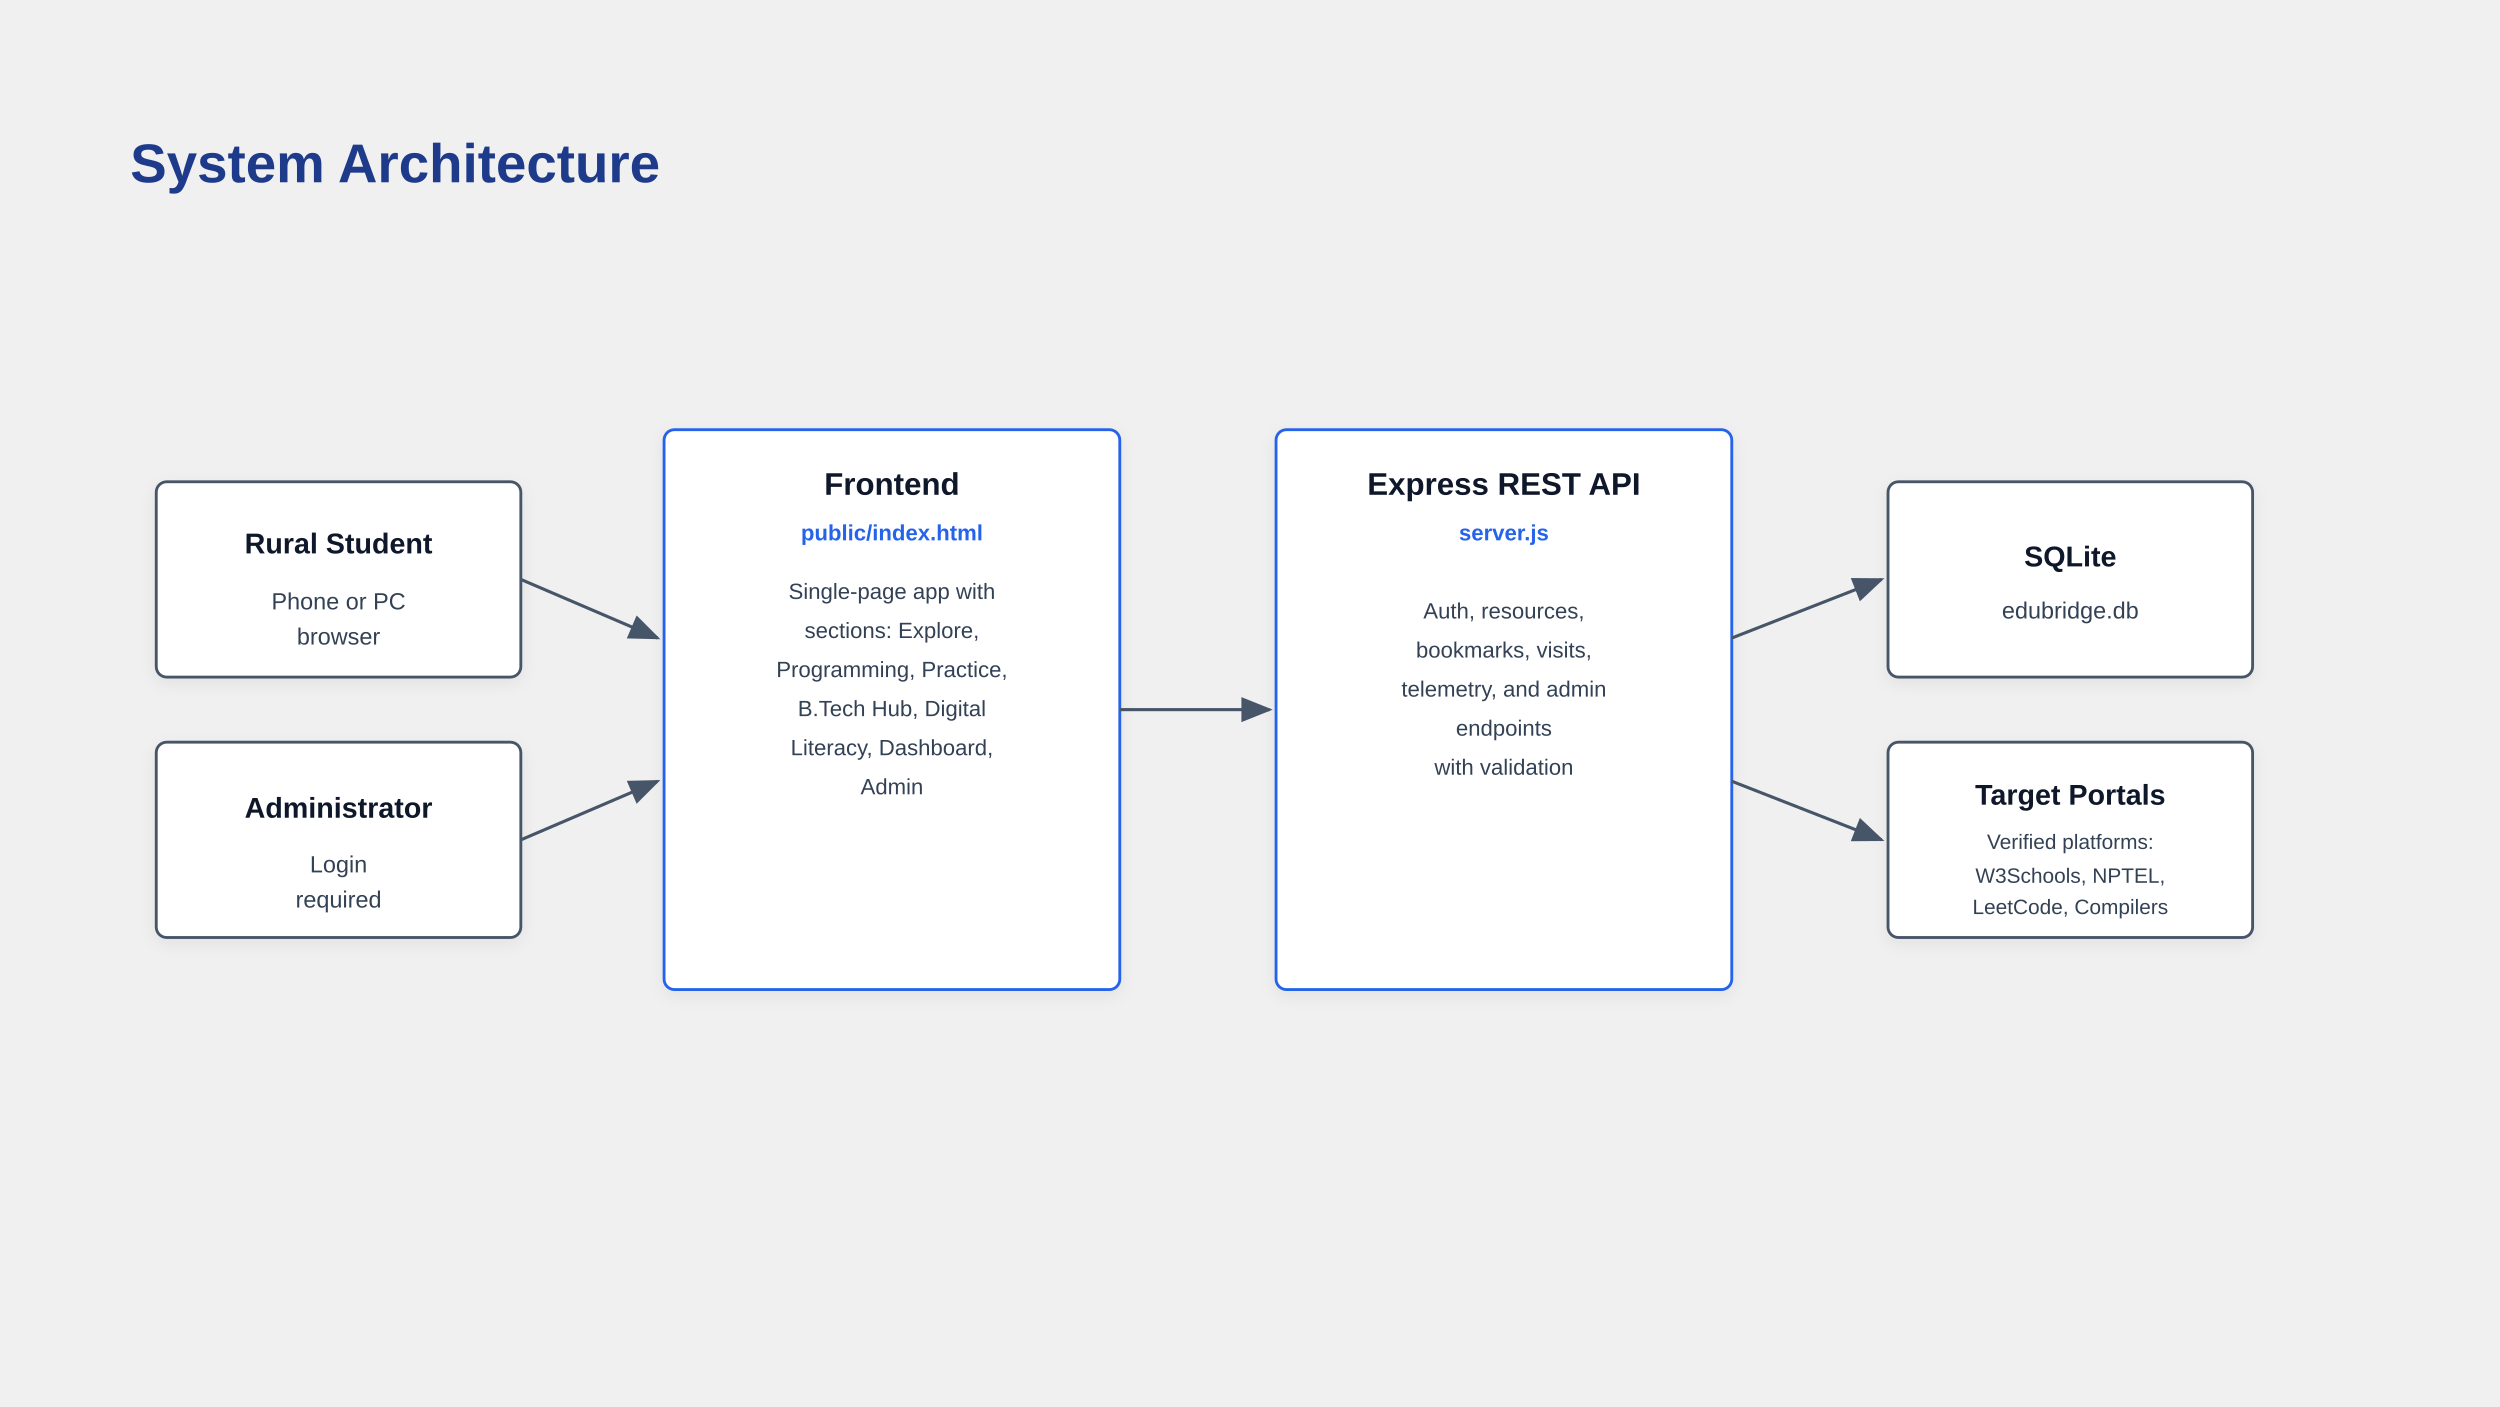
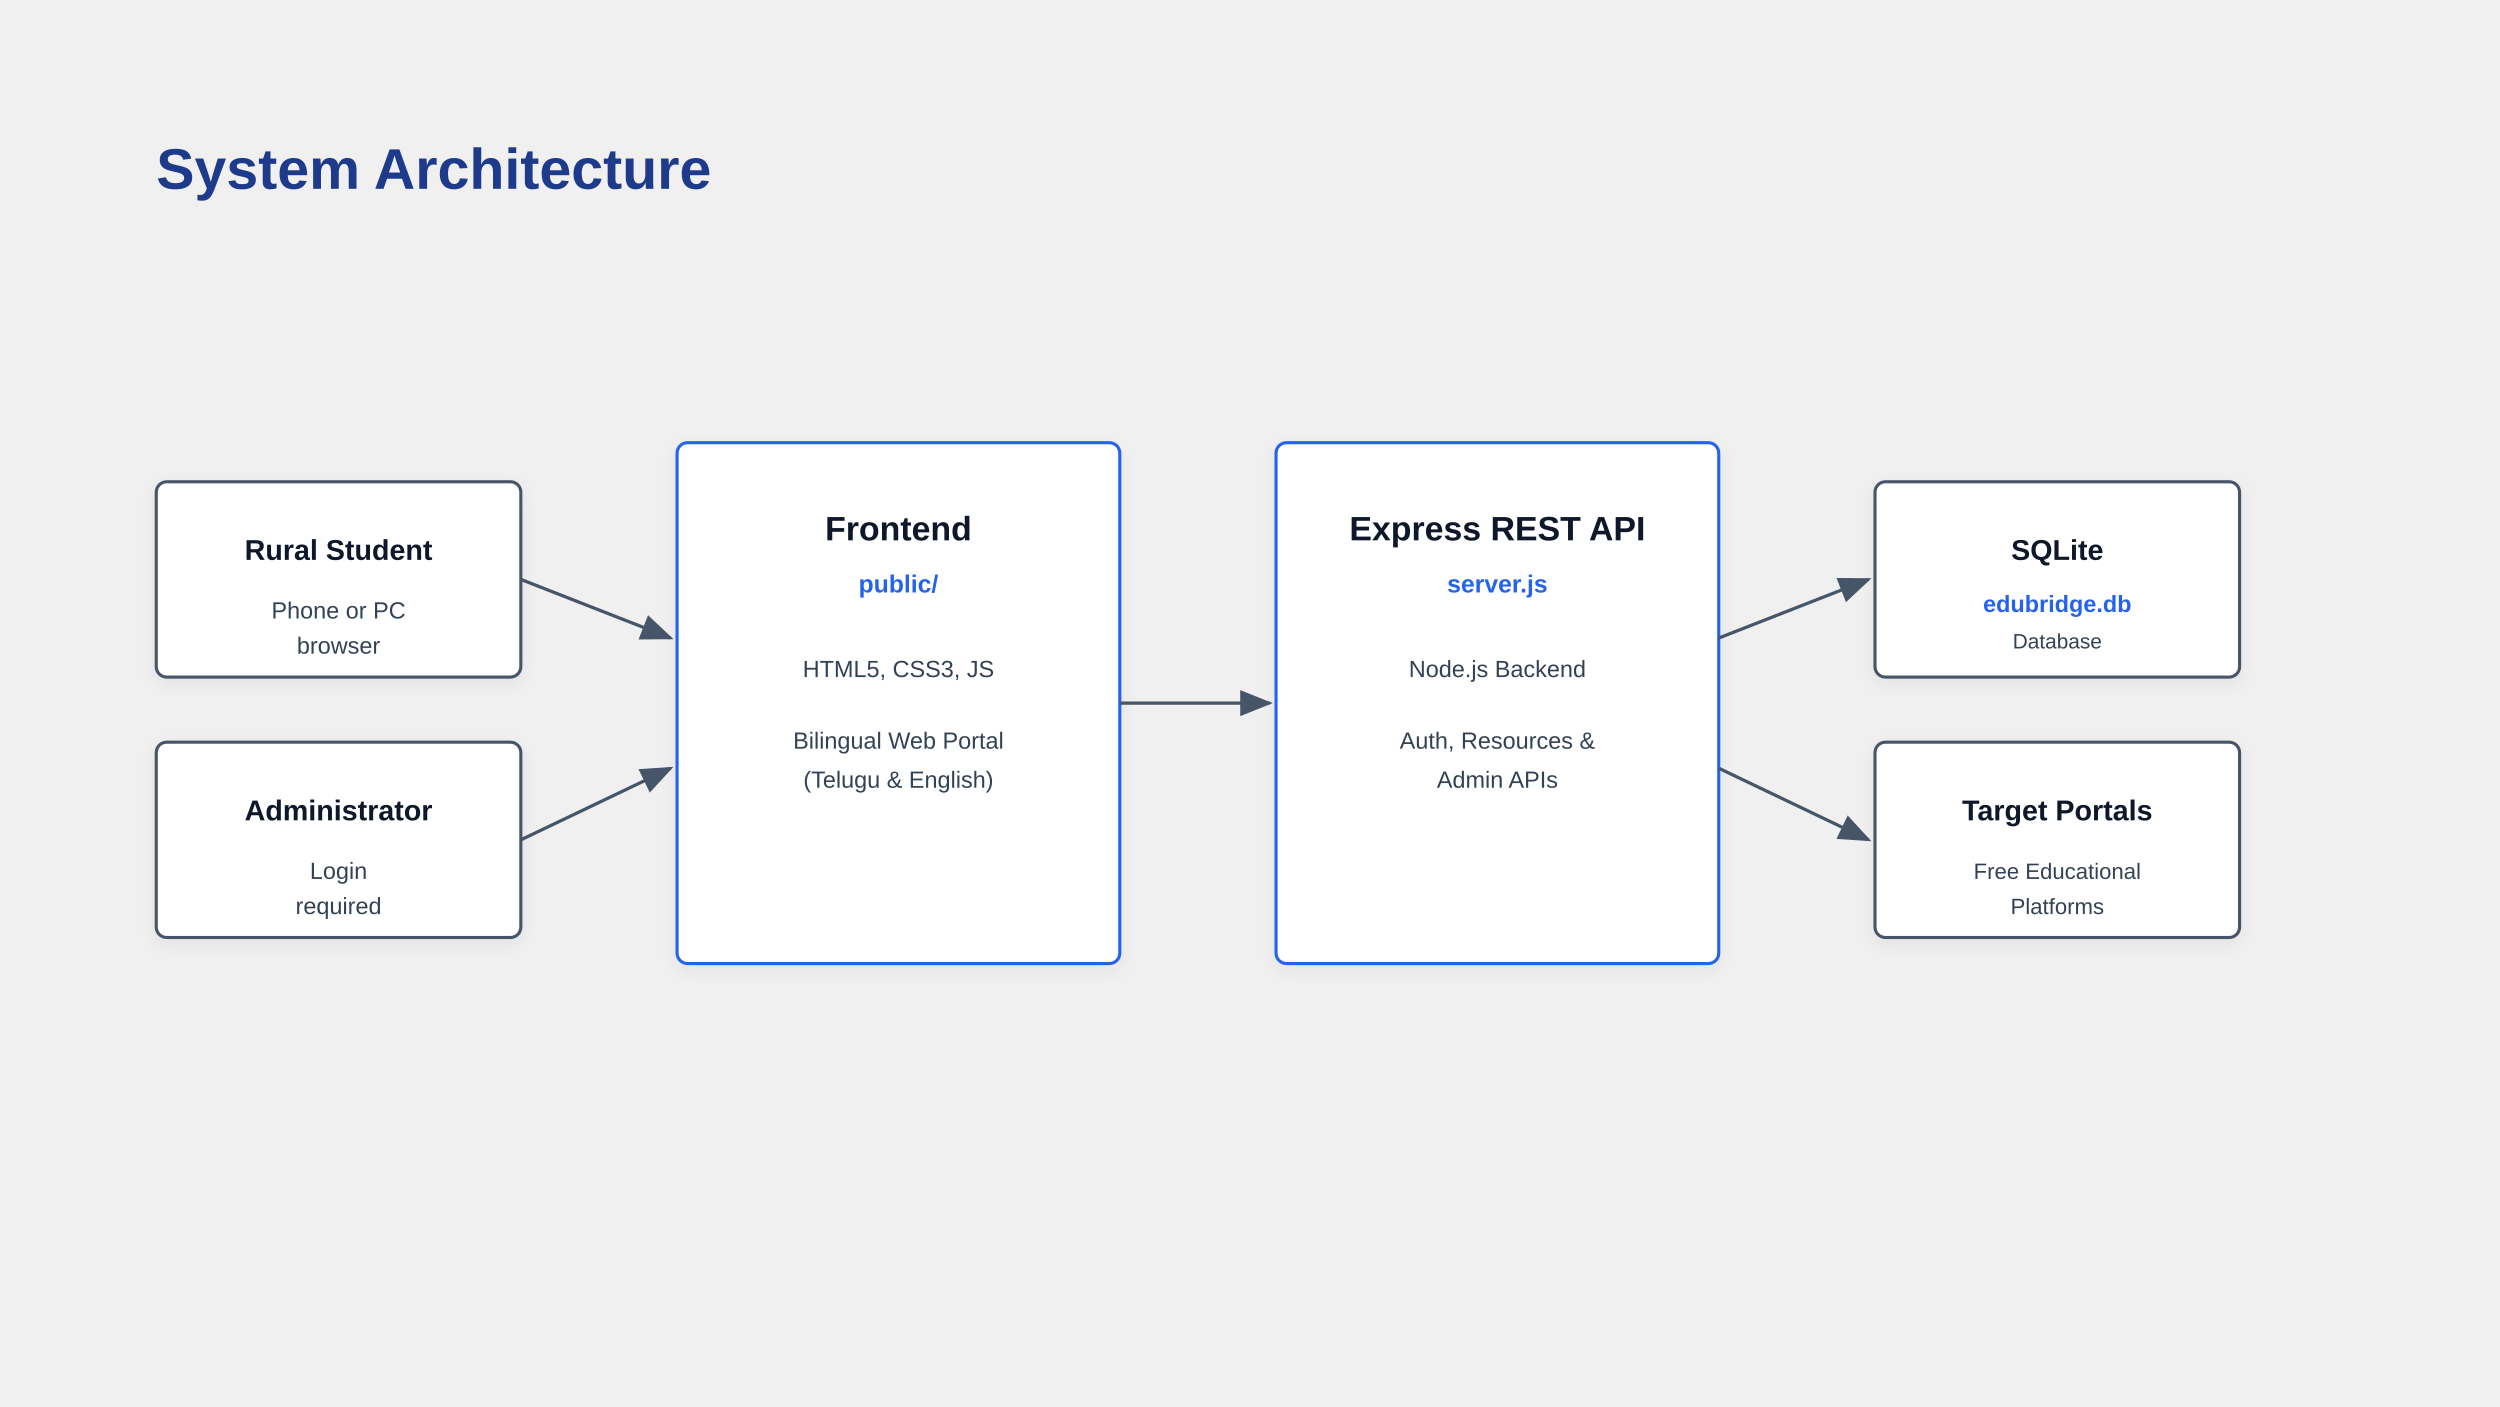
<svg xmlns="http://www.w3.org/2000/svg" viewBox="0 0 1920 1080" width="1920" height="1080" style="background:transparent; font-family:'Segoe UI', Arial, sans-serif;">
  <defs>
    <marker id="arrow" markerWidth="10" markerHeight="8" refX="9" refY="4" orient="auto">
      <polygon points="0 0, 10 4, 0 8" fill="#475569" />
    </marker>
    <filter id="cardShadow" x="-5%" y="-5%" width="110%" height="115%" filterUnits="userSpaceOnUse">
      <feDropShadow dx="0" dy="4" stdDeviation="6" flood-color="#0f172a" flood-opacity="0.06" />
    </filter>
  </defs>
-   <text x="100" y="140" font-size="42" font-weight="bold" fill="#1e3a8a">System Architecture</text>
-   <rect x="120" y="370" width="280" height="150" fill="#ffffff" stroke="#475569" stroke-width="2.2" rx="8" filter="url(#cardShadow)" />
-   <text x="260" y="425" font-size="22" font-weight="bold" fill="#0f172a" text-anchor="middle">Rural Student</text>
-   <text x="260" y="468" font-size="18" fill="#334155" text-anchor="middle">Phone or PC</text>
-   <text x="260" y="495" font-size="18" fill="#334155" text-anchor="middle">browser</text>
-   <rect x="120" y="570" width="280" height="150" fill="#ffffff" stroke="#475569" stroke-width="2.2" rx="8" filter="url(#cardShadow)" />
-   <text x="260" y="628" font-size="22" font-weight="bold" fill="#0f172a" text-anchor="middle">Administrator</text>
-   <text x="260" y="670" font-size="18" fill="#334155" text-anchor="middle">Login</text>
-   <text x="260" y="697" font-size="18" fill="#334155" text-anchor="middle">required</text>
-   <rect x="510" y="330" width="350" height="430" fill="#ffffff" stroke="#2563eb" stroke-width="2.2" rx="8" filter="url(#cardShadow)" />
-   <text x="685" y="380" font-size="24" font-weight="bold" fill="#0f172a" text-anchor="middle">Frontend</text>
-   <text x="685" y="415" font-size="17" font-weight="bold" fill="#2563eb" text-anchor="middle">public/index.html</text>
-   <text x="685" y="460" font-size="17" fill="#334155" text-anchor="middle">Single-page app with</text>
-   <text x="685" y="490" font-size="17" fill="#334155" text-anchor="middle">sections: Explore,</text>
-   <text x="685" y="520" font-size="17" fill="#334155" text-anchor="middle">Programming, Practice,</text>
-   <text x="685" y="550" font-size="17" fill="#334155" text-anchor="middle">B.Tech Hub, Digital</text>
-   <text x="685" y="580" font-size="17" fill="#334155" text-anchor="middle">Literacy, Dashboard,</text>
-   <text x="685" y="610" font-size="17" fill="#334155" text-anchor="middle">Admin</text>
-   <rect x="980" y="330" width="350" height="430" fill="#ffffff" stroke="#2563eb" stroke-width="2.2" rx="8" filter="url(#cardShadow)" />
-   <text x="1155" y="380" font-size="24" font-weight="bold" fill="#0f172a" text-anchor="middle">Express REST API</text>
-   <text x="1155" y="415" font-size="17" font-weight="bold" fill="#2563eb" text-anchor="middle">server.js</text>
-   <text x="1155" y="475" font-size="17" fill="#334155" text-anchor="middle">Auth, resources,</text>
-   <text x="1155" y="505" font-size="17" fill="#334155" text-anchor="middle">bookmarks, visits,</text>
-   <text x="1155" y="535" font-size="17" fill="#334155" text-anchor="middle">telemetry, and admin</text>
-   <text x="1155" y="565" font-size="17" fill="#334155" text-anchor="middle">endpoints</text>
-   <text x="1155" y="595" font-size="17" fill="#334155" text-anchor="middle">with validation</text>
-   <rect x="1450" y="370" width="280" height="150" fill="#ffffff" stroke="#475569" stroke-width="2.2" rx="8" filter="url(#cardShadow)" />
-   <text x="1590" y="435" font-size="22" font-weight="bold" fill="#0f172a" text-anchor="middle">SQLite</text>
-   <text x="1590" y="475" font-size="18" fill="#334155" text-anchor="middle">edubridge.db</text>
-   <rect x="1450" y="570" width="280" height="150" fill="#ffffff" stroke="#475569" stroke-width="2.2" rx="8" filter="url(#cardShadow)" />
-   <text x="1590" y="618" font-size="22" font-weight="bold" fill="#0f172a" text-anchor="middle">Target Portals</text>
-   <text x="1590" y="652" font-size="16" fill="#334155" text-anchor="middle">Verified platforms:</text>
-   <text x="1590" y="678" font-size="16" fill="#334155" text-anchor="middle">W3Schools, NPTEL,</text>
-   <text x="1590" y="702" font-size="16" fill="#334155" text-anchor="middle">LeetCode, Compilers</text>
-   <line x1="400" y1="445" x2="505" y2="490" stroke="#475569" stroke-width="2.4" marker-end="url(#arrow)" />
-   <line x1="400" y1="645" x2="505" y2="600" stroke="#475569" stroke-width="2.4" marker-end="url(#arrow)" />
-   <line x1="860" y1="545" x2="975" y2="545" stroke="#475569" stroke-width="2.4" marker-end="url(#arrow)" />
-   <line x1="1330" y1="490" x2="1445" y2="445" stroke="#475569" stroke-width="2.4" marker-end="url(#arrow)" />
-   <line x1="1330" y1="600" x2="1445" y2="645" stroke="#475569" stroke-width="2.4" marker-end="url(#arrow)" />
+   <text x="120" y="145" font-size="44" font-weight="bold" fill="#1e3a8a">System Architecture</text>
+   <rect x="120" y="370" width="280" height="150" fill="#ffffff" stroke="#475569" stroke-width="2.4" rx="8" filter="url(#cardShadow)" />
+   <text x="260" y="430" font-size="22" font-weight="bold" fill="#0f172a" text-anchor="middle">Rural Student</text>
+   <text x="260" y="475" font-size="18" fill="#334155" text-anchor="middle">Phone or PC</text>
+   <text x="260" y="502" font-size="18" fill="#334155" text-anchor="middle">browser</text>
+   <rect x="120" y="570" width="280" height="150" fill="#ffffff" stroke="#475569" stroke-width="2.4" rx="8" filter="url(#cardShadow)" />
+   <text x="260" y="630" font-size="22" font-weight="bold" fill="#0f172a" text-anchor="middle">Administrator</text>
+   <text x="260" y="675" font-size="18" fill="#334155" text-anchor="middle">Login</text>
+   <text x="260" y="702" font-size="18" fill="#334155" text-anchor="middle">required</text>
+   <rect x="520" y="340" width="340" height="400" fill="#ffffff" stroke="#2563eb" stroke-width="2.4" rx="8" filter="url(#cardShadow)" />
+   <text x="690" y="415" font-size="26" font-weight="bold" fill="#0f172a" text-anchor="middle">Frontend</text>
+   <text x="690" y="455" font-size="19" font-weight="bold" fill="#2563eb" text-anchor="middle">public/</text>
+   <text x="690" y="520" font-size="18" fill="#334155" text-anchor="middle">HTML5, CSS3, JS</text>
+   <text x="690" y="575" font-size="18" fill="#334155" text-anchor="middle">Bilingual Web Portal</text>
+   <text x="690" y="605" font-size="18" fill="#334155" text-anchor="middle">(Telugu &amp; English)</text>
+   <rect x="980" y="340" width="340" height="400" fill="#ffffff" stroke="#2563eb" stroke-width="2.4" rx="8" filter="url(#cardShadow)" />
+   <text x="1150" y="415" font-size="26" font-weight="bold" fill="#0f172a" text-anchor="middle">Express REST API</text>
+   <text x="1150" y="455" font-size="19" font-weight="bold" fill="#2563eb" text-anchor="middle">server.js</text>
+   <text x="1150" y="520" font-size="18" fill="#334155" text-anchor="middle">Node.js Backend</text>
+   <text x="1150" y="575" font-size="18" fill="#334155" text-anchor="middle">Auth, Resources &amp;</text>
+   <text x="1150" y="605" font-size="18" fill="#334155" text-anchor="middle">Admin APIs</text>
+   <rect x="1440" y="370" width="280" height="150" fill="#ffffff" stroke="#475569" stroke-width="2.4" rx="8" filter="url(#cardShadow)" />
+   <text x="1580" y="430" font-size="22" font-weight="bold" fill="#0f172a" text-anchor="middle">SQLite</text>
+   <text x="1580" y="470" font-size="18" font-weight="bold" fill="#2563eb" text-anchor="middle">edubridge.db</text>
+   <text x="1580" y="498" font-size="16" fill="#334155" text-anchor="middle">Database</text>
+   <rect x="1440" y="570" width="280" height="150" fill="#ffffff" stroke="#475569" stroke-width="2.4" rx="8" filter="url(#cardShadow)" />
+   <text x="1580" y="630" font-size="22" font-weight="bold" fill="#0f172a" text-anchor="middle">Target Portals</text>
+   <text x="1580" y="675" font-size="17" fill="#334155" text-anchor="middle">Free Educational</text>
+   <text x="1580" y="702" font-size="17" fill="#334155" text-anchor="middle">Platforms</text>
+   <line x1="400" y1="445" x2="515" y2="490" stroke="#475569" stroke-width="2.5" marker-end="url(#arrow)" />
+   <line x1="400" y1="645" x2="515" y2="590" stroke="#475569" stroke-width="2.5" marker-end="url(#arrow)" />
+   <line x1="860" y1="540" x2="975" y2="540" stroke="#475569" stroke-width="2.5" marker-end="url(#arrow)" />
+   <line x1="1320" y1="490" x2="1435" y2="445" stroke="#475569" stroke-width="2.5" marker-end="url(#arrow)" />
+   <line x1="1320" y1="590" x2="1435" y2="645" stroke="#475569" stroke-width="2.5" marker-end="url(#arrow)" />
</svg>
